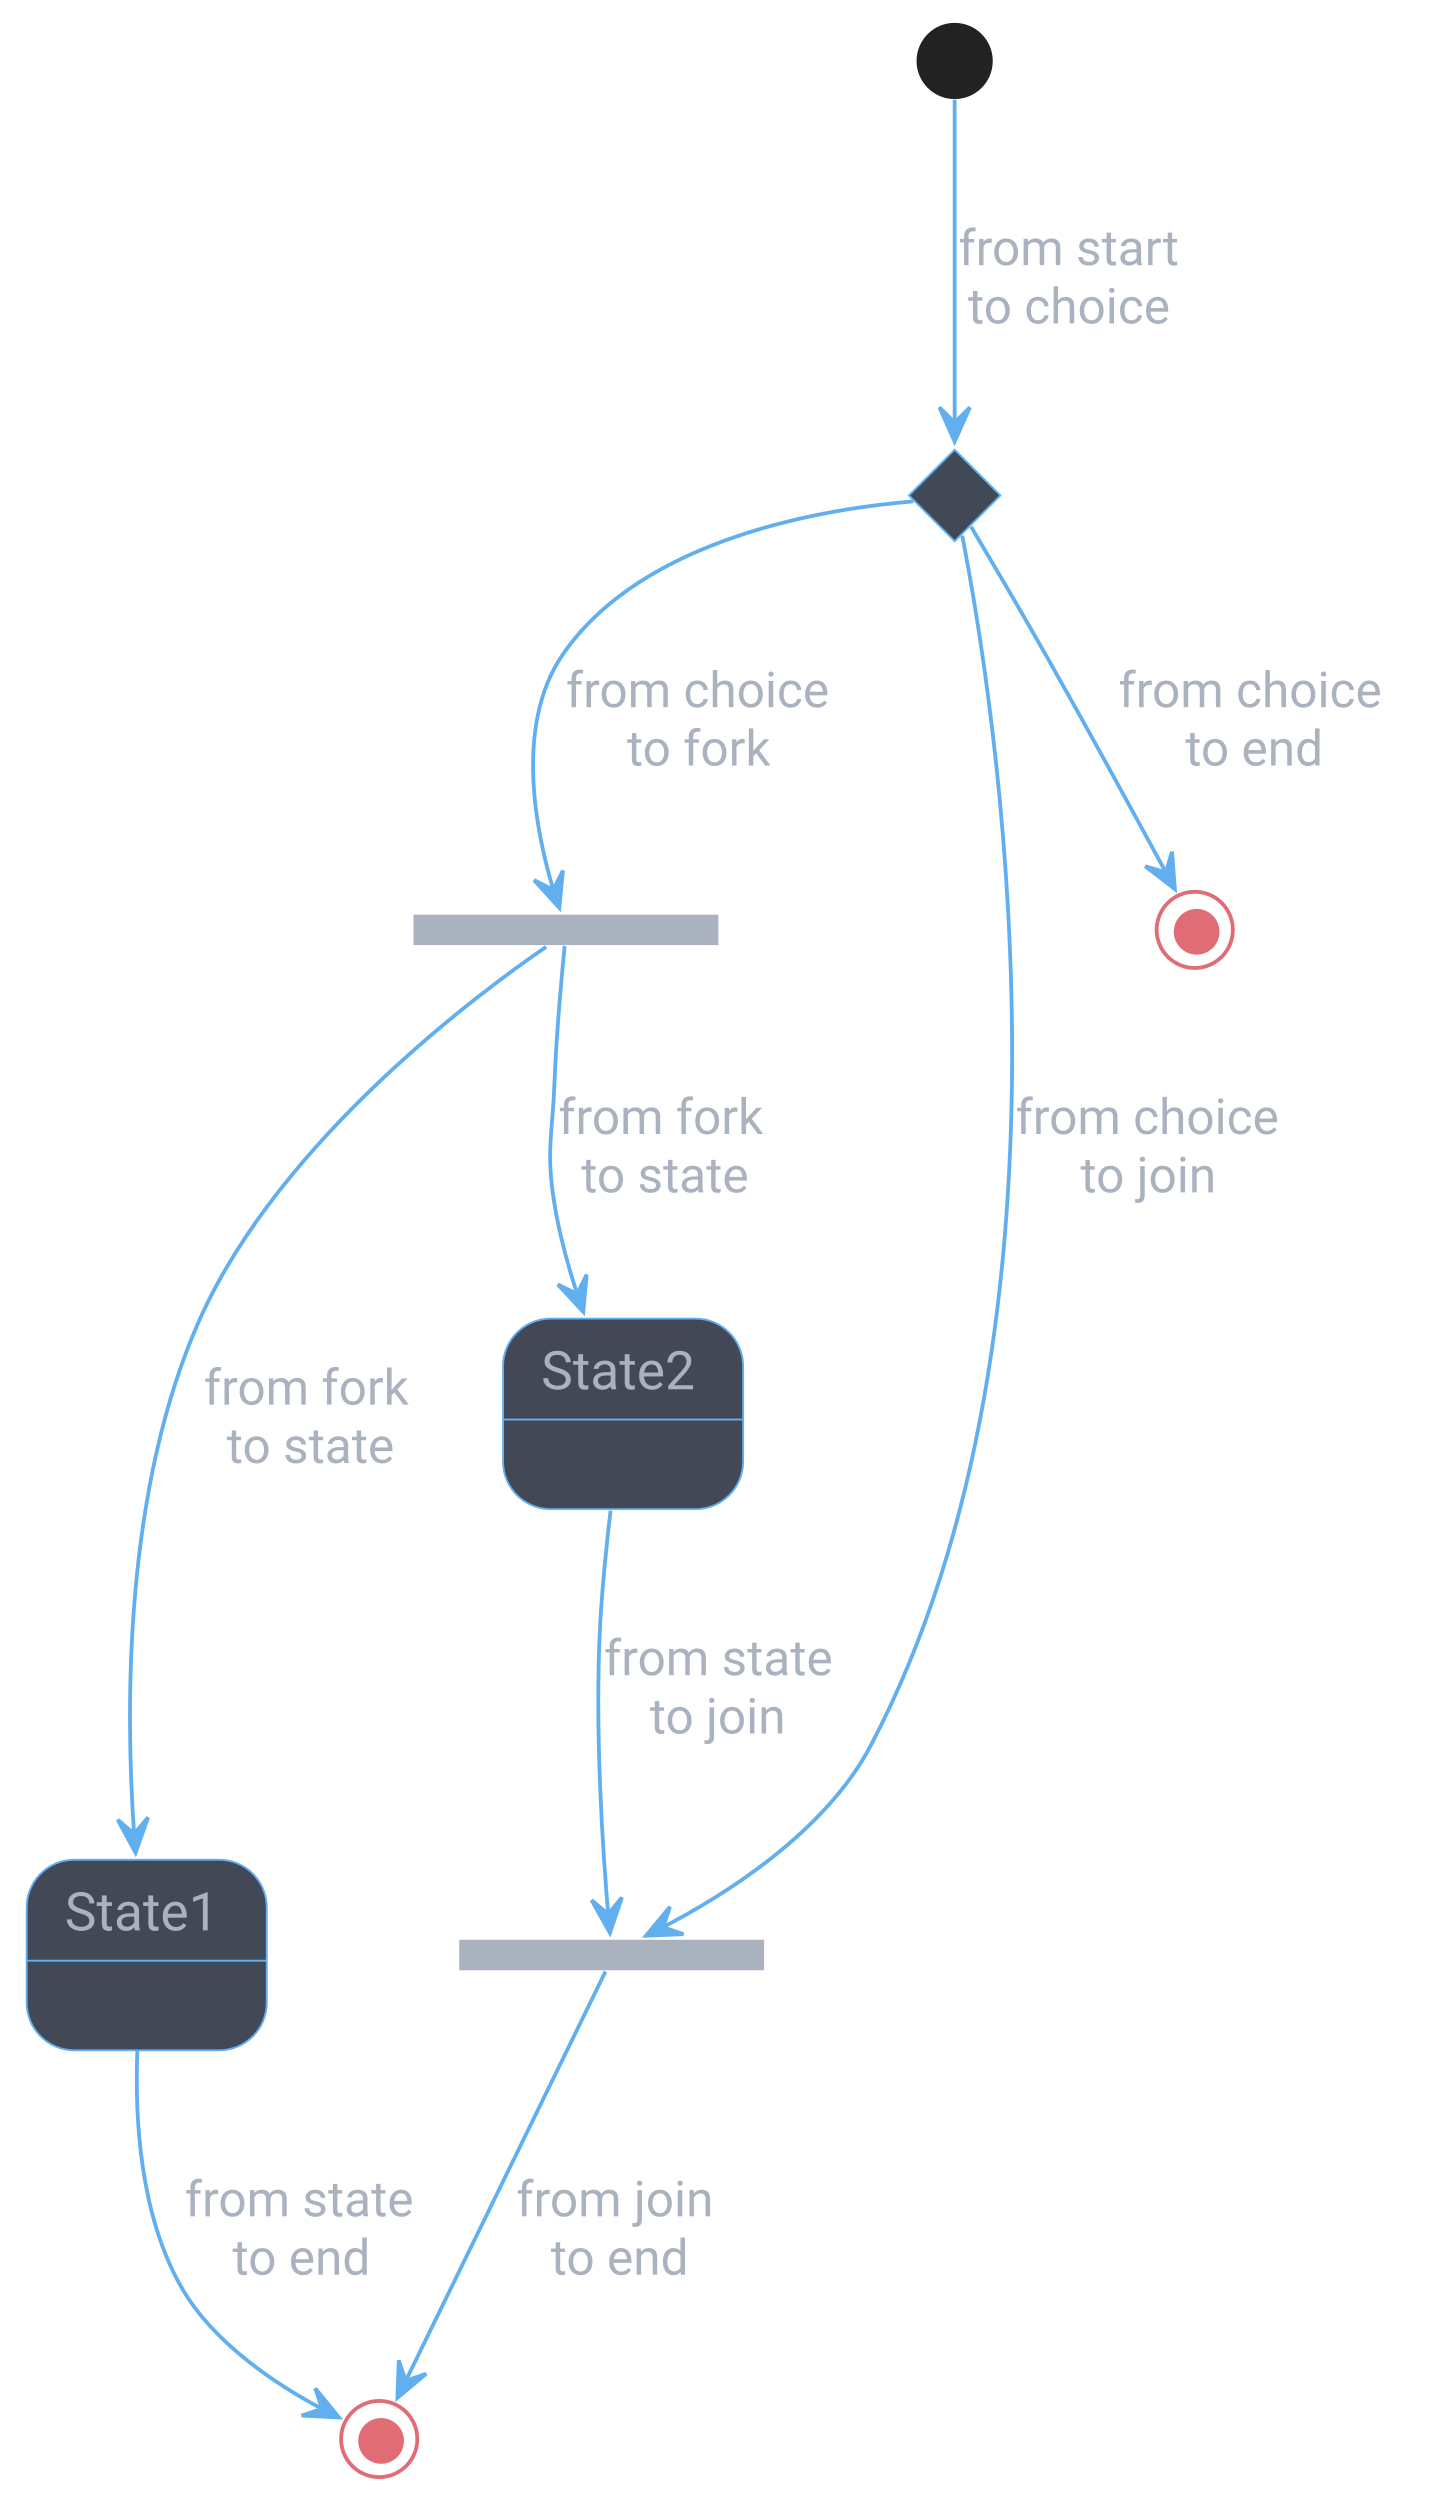
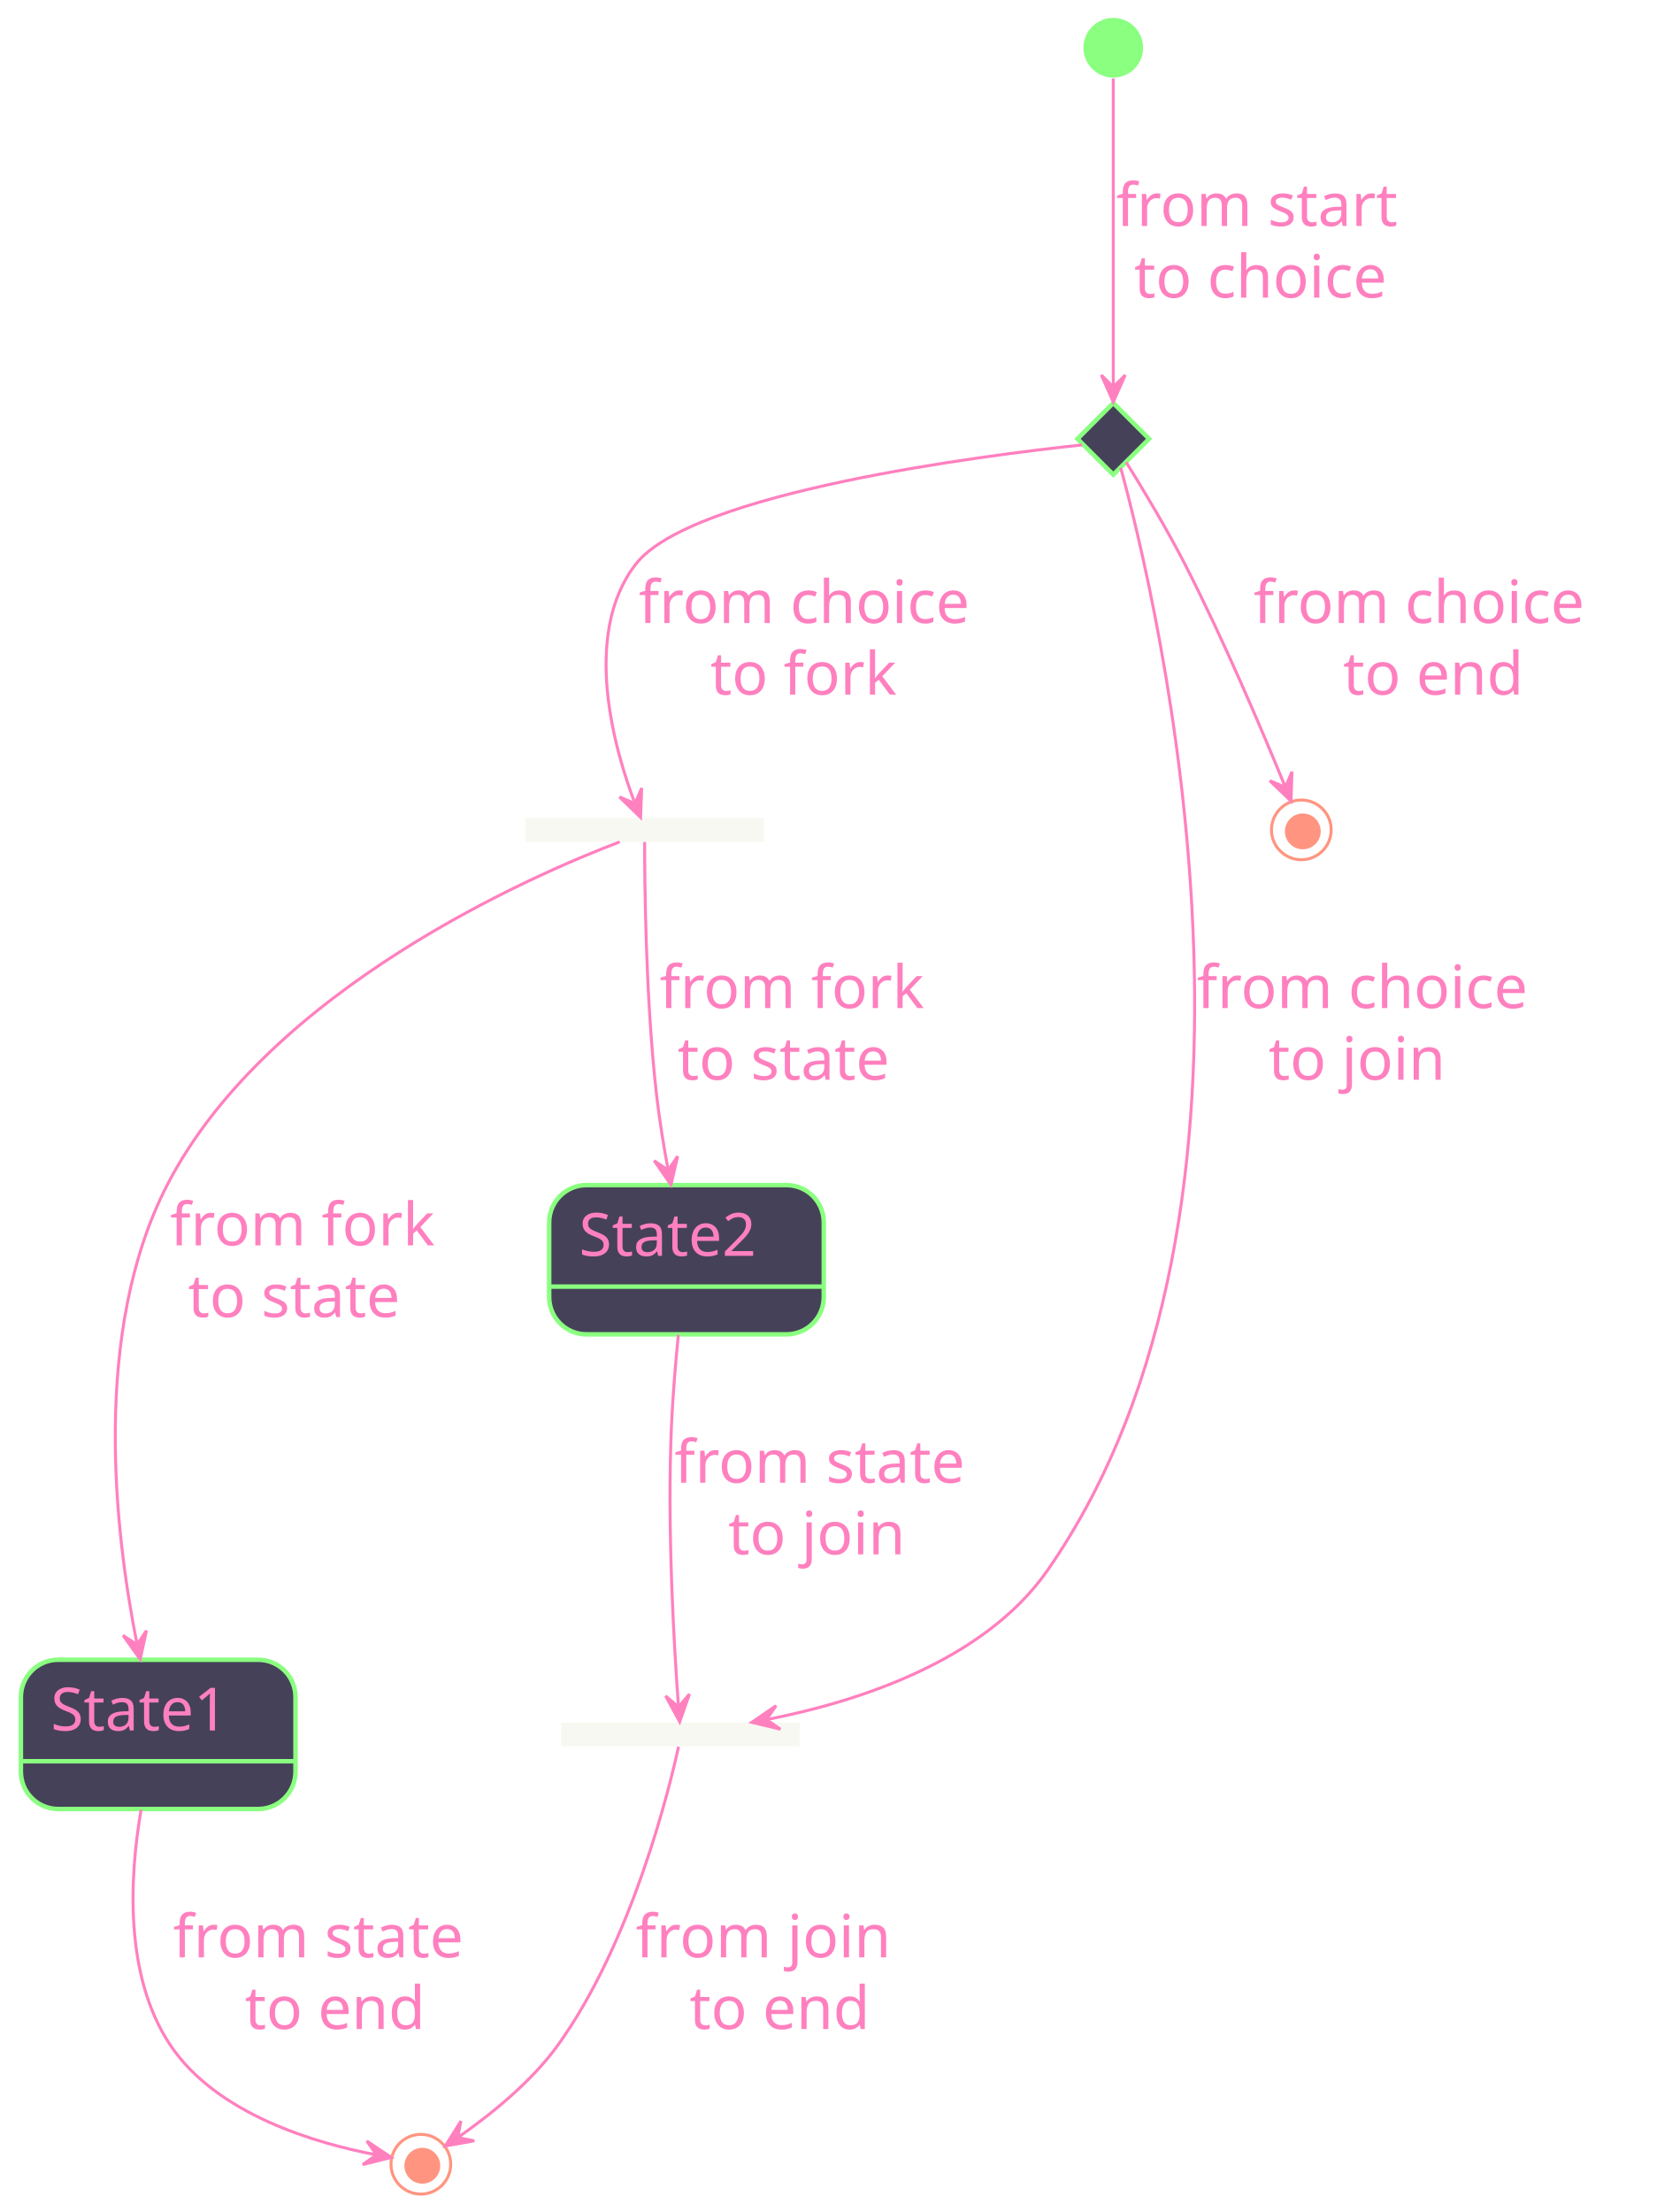
- <svg xmlns="http://www.w3.org/2000/svg" contentStyleType="text/css" height="656px" preserveAspectRatio="none" style="width:376px;height:656px;background:#282C34;" version="1.1" viewBox="0 0 376 656" width="376px" zoomAndPan="magnify">
+ <svg xmlns="http://www.w3.org/2000/svg" contentScriptType="application/ecmascript" contentStyleType="text/css" height="741px" preserveAspectRatio="none" style="width:560px;height:741px;background:#22212C;" version="1.1" viewBox="0 0 560 741" width="560px" zoomAndPan="magnify">
  <defs />
  <g>
-     <g id="elem_choice1">
-       <polygon fill="#424856" points="250.5,118,262.5,130,250.5,142,238.5,130,250.5,118" style="stroke:#61AFEF;stroke-width:0.5;" />
-     </g>
-     <rect fill="#ABB2BF" height="8" style="stroke:none;stroke-width:1.0;" width="80" x="108.5" y="240" />
-     <rect fill="#ABB2BF" height="8" style="stroke:none;stroke-width:1.0;" width="80" x="120.5" y="509" />
-     <ellipse cx="313.5" cy="244" fill="none" rx="10" ry="10" style="stroke:#E06C75;stroke-width:1.0;" />
-     <ellipse cx="314" cy="244.5" fill="#E06C75" rx="6" ry="6" style="stroke:none;stroke-width:1.0;" />
-     <ellipse cx="250.5" cy="16" fill="#222222" rx="10" ry="10" style="stroke:none;stroke-width:1.0;" />
+     <polygon fill="#454158" points="373,135,385,147,373,159,361,147,373,135" style="stroke:#8AFF80;stroke-width:1.5;" />
+     <rect fill="#F8F8F2" height="8" style="stroke:none;stroke-width:1.0;" width="80" x="176" y="274" />
+     <rect fill="#F8F8F2" height="8" style="stroke:none;stroke-width:1.0;" width="80" x="188" y="577" />
+     <ellipse cx="436" cy="278" rx="10" ry="10" style="stroke:#FF9580;stroke-width:1.0;fill:none;" />
+     <ellipse cx="436.5" cy="278.5" fill="#FF9580" rx="6" ry="6" style="stroke:none;stroke-width:1.0;" />
+     <ellipse cx="373" cy="16" fill="#8AFF80" rx="10" ry="10" style="stroke:none;stroke-width:1.0;" />
    <g id="State1">
-       <rect fill="#424856" height="50" rx="12.5" ry="12.5" style="stroke:#61AFEF;stroke-width:0.5;" width="63" x="7" y="488" />
-       <line style="stroke:#61AFEF;stroke-width:0.5;" x1="7" x2="70" y1="514.488" y2="514.488" />
-       <text fill="#ABB2BF" font-family="-apple-system, BlinkMacSystemFont, &quot;Segoe UI&quot;, Roboto, &quot;Helvetica Neue&quot;, Arial, &quot;Noto Sans&quot;, sans-serif, &quot;Apple Color Emoji&quot;, &quot;Segoe UI Emoji&quot;, &quot;Segoe UI Symbol&quot;, &quot;Noto Color Emoji&quot;" font-size="14" lengthAdjust="spacing" textLength="43" x="17" y="506.535">State1</text>
+       <rect fill="#454158" height="50" rx="12.5" ry="12.5" style="stroke:#8AFF80;stroke-width:1.5;" width="92" x="7" y="556" />
+       <line style="stroke:#8AFF80;stroke-width:1.5;" x1="7" x2="99" y1="590" y2="590" />
+       <text fill="#FF80BF" font-family="Fira Mono" font-size="20" lengthAdjust="spacing" textLength="72" x="17" y="579.7">State1</text>
    </g>
    <g id="State2">
-       <rect fill="#424856" height="50" rx="12.5" ry="12.5" style="stroke:#61AFEF;stroke-width:0.5;" width="63" x="132" y="346" />
-       <line style="stroke:#61AFEF;stroke-width:0.5;" x1="132" x2="195" y1="372.488" y2="372.488" />
-       <text fill="#ABB2BF" font-family="-apple-system, BlinkMacSystemFont, &quot;Segoe UI&quot;, Roboto, &quot;Helvetica Neue&quot;, Arial, &quot;Noto Sans&quot;, sans-serif, &quot;Apple Color Emoji&quot;, &quot;Segoe UI Emoji&quot;, &quot;Segoe UI Symbol&quot;, &quot;Noto Color Emoji&quot;" font-size="14" lengthAdjust="spacing" textLength="43" x="142" y="364.535">State2</text>
+       <rect fill="#454158" height="50" rx="12.5" ry="12.5" style="stroke:#8AFF80;stroke-width:1.5;" width="92" x="184" y="397" />
+       <line style="stroke:#8AFF80;stroke-width:1.5;" x1="184" x2="276" y1="431" y2="431" />
+       <text fill="#FF80BF" font-family="Fira Mono" font-size="20" lengthAdjust="spacing" textLength="72" x="194" y="420.7">State2</text>
    </g>
-     <ellipse cx="99.5" cy="640" fill="none" rx="10" ry="10" style="stroke:#E06C75;stroke-width:1.0;" />
-     <ellipse cx="100" cy="640.5" fill="#E06C75" rx="6" ry="6" style="stroke:none;stroke-width:1.0;" />
-     <g id="link_*start_choice1">
-       <path d="M250.5,26.17 C250.5,44.69 250.5,86.9 250.5,111.08 " fill="none" id="*start-to-choice1" style="stroke:#61AFEF;stroke-width:1.0;" />
-       <polygon fill="#61AFEF" points="250.5,115.88,254.5,106.88,250.5,110.88,246.5,106.88,250.5,115.88" style="stroke:#61AFEF;stroke-width:1.0;" />
-       <text fill="#ABB2BF" font-family="-apple-system, BlinkMacSystemFont, &quot;Segoe UI&quot;, Roboto, &quot;Helvetica Neue&quot;, Arial, &quot;Noto Sans&quot;, sans-serif, &quot;Apple Color Emoji&quot;, &quot;Segoe UI Emoji&quot;, &quot;Segoe UI Symbol&quot;, &quot;Noto Color Emoji&quot;" font-size="13" lengthAdjust="spacing" textLength="63" x="251.5" y="69.568">from start</text>
-       <text fill="#ABB2BF" font-family="-apple-system, BlinkMacSystemFont, &quot;Segoe UI&quot;, Roboto, &quot;Helvetica Neue&quot;, Arial, &quot;Noto Sans&quot;, sans-serif, &quot;Apple Color Emoji&quot;, &quot;Segoe UI Emoji&quot;, &quot;Segoe UI Symbol&quot;, &quot;Noto Color Emoji&quot;" font-size="13" lengthAdjust="spacing" textLength="58" x="254" y="84.879">to choice</text>
-     </g>
-     <g id="link_choice1_fork1">
-       <path d="M239.67,131.56 C217.8,133.33 168.67,140.78 147.5,172 C134.77,190.76 140.85,219.21 145.28,233.74 " fill="none" id="choice1-to-fork1" style="stroke:#61AFEF;stroke-width:1.0;" />
-       <polygon fill="#61AFEF" points="146.76,238.22,147.726,228.419,145.187,233.474,140.132,230.935,146.76,238.22" style="stroke:#61AFEF;stroke-width:1.0;" />
-       <text fill="#ABB2BF" font-family="-apple-system, BlinkMacSystemFont, &quot;Segoe UI&quot;, Roboto, &quot;Helvetica Neue&quot;, Arial, &quot;Noto Sans&quot;, sans-serif, &quot;Apple Color Emoji&quot;, &quot;Segoe UI Emoji&quot;, &quot;Segoe UI Symbol&quot;, &quot;Noto Color Emoji&quot;" font-size="13" lengthAdjust="spacing" textLength="75" x="148.5" y="185.568">from choice</text>
-       <text fill="#ABB2BF" font-family="-apple-system, BlinkMacSystemFont, &quot;Segoe UI&quot;, Roboto, &quot;Helvetica Neue&quot;, Arial, &quot;Noto Sans&quot;, sans-serif, &quot;Apple Color Emoji&quot;, &quot;Segoe UI Emoji&quot;, &quot;Segoe UI Symbol&quot;, &quot;Noto Color Emoji&quot;" font-size="13" lengthAdjust="spacing" textLength="43" x="164.5" y="200.879">to fork</text>
-     </g>
-     <g id="link_choice1_join2">
-       <path d="M252.49,140.57 C260.52,181.65 287.34,345.91 228.5,458 C216.39,481.06 189.65,497.59 173.55,505.9 " fill="none" id="choice1-to-join2" style="stroke:#61AFEF;stroke-width:1.0;" />
-       <polygon fill="#61AFEF" points="169.5,507.92,179.341,507.523,173.983,505.707,175.8,500.349,169.5,507.92" style="stroke:#61AFEF;stroke-width:1.0;" />
-       <text fill="#ABB2BF" font-family="-apple-system, BlinkMacSystemFont, &quot;Segoe UI&quot;, Roboto, &quot;Helvetica Neue&quot;, Arial, &quot;Noto Sans&quot;, sans-serif, &quot;Apple Color Emoji&quot;, &quot;Segoe UI Emoji&quot;, &quot;Segoe UI Symbol&quot;, &quot;Noto Color Emoji&quot;" font-size="13" lengthAdjust="spacing" textLength="75" x="266.5" y="297.568">from choice</text>
-       <text fill="#ABB2BF" font-family="-apple-system, BlinkMacSystemFont, &quot;Segoe UI&quot;, Roboto, &quot;Helvetica Neue&quot;, Arial, &quot;Noto Sans&quot;, sans-serif, &quot;Apple Color Emoji&quot;, &quot;Segoe UI Emoji&quot;, &quot;Segoe UI Symbol&quot;, &quot;Noto Color Emoji&quot;" font-size="13" lengthAdjust="spacing" textLength="41" x="283.5" y="312.879">to join</text>
-     </g>
-     <g id="link_choice1_end3">
-       <path d="M254.81,138.22 C259.66,146.39 267.75,160.09 274.5,172 C285.67,191.69 298.22,214.7 305.99,229.06 " fill="none" id="choice1-to-end3" style="stroke:#61AFEF;stroke-width:1.0;" />
-       <polygon fill="#61AFEF" points="308.29,233.32,307.541,223.5,305.918,228.919,300.499,227.295,308.29,233.32" style="stroke:#61AFEF;stroke-width:1.0;" />
-       <text fill="#ABB2BF" font-family="-apple-system, BlinkMacSystemFont, &quot;Segoe UI&quot;, Roboto, &quot;Helvetica Neue&quot;, Arial, &quot;Noto Sans&quot;, sans-serif, &quot;Apple Color Emoji&quot;, &quot;Segoe UI Emoji&quot;, &quot;Segoe UI Symbol&quot;, &quot;Noto Color Emoji&quot;" font-size="13" lengthAdjust="spacing" textLength="75" x="293.5" y="185.568">from choice</text>
-       <text fill="#ABB2BF" font-family="-apple-system, BlinkMacSystemFont, &quot;Segoe UI&quot;, Roboto, &quot;Helvetica Neue&quot;, Arial, &quot;Noto Sans&quot;, sans-serif, &quot;Apple Color Emoji&quot;, &quot;Segoe UI Emoji&quot;, &quot;Segoe UI Symbol&quot;, &quot;Noto Color Emoji&quot;" font-size="13" lengthAdjust="spacing" textLength="40" x="311" y="200.879">to end</text>
-     </g>
-     <g id="link_fork1_State1">
-       <path d="M143.31,248.45 C126.54,259.93 73.71,298.77 52.5,346 C32.76,389.96 32.78,447.02 35.21,481.51 " fill="none" id="fork1-to-State1" style="stroke:#61AFEF;stroke-width:1.0;" />
-       <polygon fill="#61AFEF" points="35.57,486.16,38.864,476.878,35.184,481.175,30.888,477.495,35.57,486.16" style="stroke:#61AFEF;stroke-width:1.0;" />
-       <text fill="#ABB2BF" font-family="-apple-system, BlinkMacSystemFont, &quot;Segoe UI&quot;, Roboto, &quot;Helvetica Neue&quot;, Arial, &quot;Noto Sans&quot;, sans-serif, &quot;Apple Color Emoji&quot;, &quot;Segoe UI Emoji&quot;, &quot;Segoe UI Symbol&quot;, &quot;Noto Color Emoji&quot;" font-size="13" lengthAdjust="spacing" textLength="60" x="53.5" y="368.568">from fork</text>
-       <text fill="#ABB2BF" font-family="-apple-system, BlinkMacSystemFont, &quot;Segoe UI&quot;, Roboto, &quot;Helvetica Neue&quot;, Arial, &quot;Noto Sans&quot;, sans-serif, &quot;Apple Color Emoji&quot;, &quot;Segoe UI Emoji&quot;, &quot;Segoe UI Symbol&quot;, &quot;Noto Color Emoji&quot;" font-size="13" lengthAdjust="spacing" textLength="48" x="59.5" y="383.879">to state</text>
-     </g>
-     <g id="link_fork1_State2">
-       <path d="M148.17,248.23 C147.5,254.9 146.01,270.7 145.5,284 C144.95,298.21 143.22,301.96 145.5,316 C146.79,323.93 149.07,332.27 151.59,339.95 " fill="none" id="fork1-to-State2" style="stroke:#61AFEF;stroke-width:1.0;" />
-       <polygon fill="#61AFEF" points="153.06,344.26,153.938,334.45,151.445,339.528,146.367,337.035,153.06,344.26" style="stroke:#61AFEF;stroke-width:1.0;" />
-       <text fill="#ABB2BF" font-family="-apple-system, BlinkMacSystemFont, &quot;Segoe UI&quot;, Roboto, &quot;Helvetica Neue&quot;, Arial, &quot;Noto Sans&quot;, sans-serif, &quot;Apple Color Emoji&quot;, &quot;Segoe UI Emoji&quot;, &quot;Segoe UI Symbol&quot;, &quot;Noto Color Emoji&quot;" font-size="13" lengthAdjust="spacing" textLength="60" x="146.5" y="297.568">from fork</text>
-       <text fill="#ABB2BF" font-family="-apple-system, BlinkMacSystemFont, &quot;Segoe UI&quot;, Roboto, &quot;Helvetica Neue&quot;, Arial, &quot;Noto Sans&quot;, sans-serif, &quot;Apple Color Emoji&quot;, &quot;Segoe UI Emoji&quot;, &quot;Segoe UI Symbol&quot;, &quot;Noto Color Emoji&quot;" font-size="13" lengthAdjust="spacing" textLength="48" x="152.5" y="312.879">to state</text>
-     </g>
-     <g id="link_State2_join2">
-       <path d="M160.21,396.41 C159.11,405.66 158.04,416.3 157.5,426 C155.97,453.69 158.23,486.44 159.6,502.35 " fill="none" id="State2-to-join2" style="stroke:#61AFEF;stroke-width:1.0;" />
-       <polygon fill="#61AFEF" points="160.04,507.21,163.202,497.882,159.583,502.231,155.235,498.613,160.04,507.21" style="stroke:#61AFEF;stroke-width:1.0;" />
-       <text fill="#ABB2BF" font-family="-apple-system, BlinkMacSystemFont, &quot;Segoe UI&quot;, Roboto, &quot;Helvetica Neue&quot;, Arial, &quot;Noto Sans&quot;, sans-serif, &quot;Apple Color Emoji&quot;, &quot;Segoe UI Emoji&quot;, &quot;Segoe UI Symbol&quot;, &quot;Noto Color Emoji&quot;" font-size="13" lengthAdjust="spacing" textLength="65" x="158.5" y="439.568">from state</text>
-       <text fill="#ABB2BF" font-family="-apple-system, BlinkMacSystemFont, &quot;Segoe UI&quot;, Roboto, &quot;Helvetica Neue&quot;, Arial, &quot;Noto Sans&quot;, sans-serif, &quot;Apple Color Emoji&quot;, &quot;Segoe UI Emoji&quot;, &quot;Segoe UI Symbol&quot;, &quot;Noto Color Emoji&quot;" font-size="13" lengthAdjust="spacing" textLength="41" x="170.5" y="454.879">to join</text>
-     </g>
-     <g id="link_State1_*end">
-       <path d="M36.04,538.18 C35.32,556.33 36.84,581.19 47.5,600 C55.92,614.85 72.54,625.76 84.73,632.21 " fill="none" id="State1-to-*end" style="stroke:#61AFEF;stroke-width:1.0;" />
-       <polygon fill="#61AFEF" points="88.96,634.34,82.738,626.705,84.499,632.081,79.124,633.842,88.96,634.34" style="stroke:#61AFEF;stroke-width:1.0;" />
-       <text fill="#ABB2BF" font-family="-apple-system, BlinkMacSystemFont, &quot;Segoe UI&quot;, Roboto, &quot;Helvetica Neue&quot;, Arial, &quot;Noto Sans&quot;, sans-serif, &quot;Apple Color Emoji&quot;, &quot;Segoe UI Emoji&quot;, &quot;Segoe UI Symbol&quot;, &quot;Noto Color Emoji&quot;" font-size="13" lengthAdjust="spacing" textLength="65" x="48.5" y="581.568">from state</text>
-       <text fill="#ABB2BF" font-family="-apple-system, BlinkMacSystemFont, &quot;Segoe UI&quot;, Roboto, &quot;Helvetica Neue&quot;, Arial, &quot;Noto Sans&quot;, sans-serif, &quot;Apple Color Emoji&quot;, &quot;Segoe UI Emoji&quot;, &quot;Segoe UI Symbol&quot;, &quot;Noto Color Emoji&quot;" font-size="13" lengthAdjust="spacing" textLength="40" x="61" y="596.879">to end</text>
-     </g>
-     <g id="link_join2_*end">
-       <path d="M158.87,517.34 C151.4,532.64 120.27,596.43 106.32,625.03 " fill="none" id="join2-to-*end" style="stroke:#61AFEF;stroke-width:1.0;" />
-       <polygon fill="#61AFEF" points="104.28,629.2,111.826,622.871,106.476,624.708,104.639,619.358,104.28,629.2" style="stroke:#61AFEF;stroke-width:1.0;" />
-       <text fill="#ABB2BF" font-family="-apple-system, BlinkMacSystemFont, &quot;Segoe UI&quot;, Roboto, &quot;Helvetica Neue&quot;, Arial, &quot;Noto Sans&quot;, sans-serif, &quot;Apple Color Emoji&quot;, &quot;Segoe UI Emoji&quot;, &quot;Segoe UI Symbol&quot;, &quot;Noto Color Emoji&quot;" font-size="13" lengthAdjust="spacing" textLength="58" x="135.5" y="581.568">from join</text>
-       <text fill="#ABB2BF" font-family="-apple-system, BlinkMacSystemFont, &quot;Segoe UI&quot;, Roboto, &quot;Helvetica Neue&quot;, Arial, &quot;Noto Sans&quot;, sans-serif, &quot;Apple Color Emoji&quot;, &quot;Segoe UI Emoji&quot;, &quot;Segoe UI Symbol&quot;, &quot;Noto Color Emoji&quot;" font-size="13" lengthAdjust="spacing" textLength="40" x="144.5" y="596.879">to end</text>
-     </g>
+     <ellipse cx="141" cy="725" rx="10" ry="10" style="stroke:#FF9580;stroke-width:1.0;fill:none;" />
+     <ellipse cx="141.5" cy="725.5" fill="#FF9580" rx="6" ry="6" style="stroke:none;stroke-width:1.0;" />
+     <path d="M373,26.28 C373,47.94 373,102.1 373,129.52 " fill="none" id="*start-to-choice1" style="stroke:#FF80BF;stroke-width:1.0;" />
+     <polygon fill="#FF80BF" points="373,134.64,377,125.64,373,129.64,369,125.64,373,134.64" style="stroke:#FF80BF;stroke-width:1.0;" />
+     <text fill="#FF80BF" font-family="Fira Mono" font-size="20" lengthAdjust="spacing" textLength="120" x="374" y="75.7">from start</text>
+     <text fill="#FF80BF" font-family="Fira Mono" font-size="20" lengthAdjust="spacing" textLength="108" x="380" y="99.7">to choice</text>
+     <path d="M362.56,149.04 C330.05,152.51 231.72,164.87 213,189 C194.48,212.87 206.34,252.34 212.72,269.09 " fill="none" id="choice1-to-fork1" style="stroke:#FF80BF;stroke-width:1.0;" />
+     <polygon fill="#FF80BF" points="214.62,273.84,214.991,263.998,212.763,269.198,207.564,266.969,214.62,273.84" style="stroke:#FF80BF;stroke-width:1.0;" />
+     <text fill="#FF80BF" font-family="Fira Mono" font-size="20" lengthAdjust="spacing" textLength="132" x="214" y="208.7">from choice</text>
+     <text fill="#FF80BF" font-family="Fira Mono" font-size="20" lengthAdjust="spacing" textLength="84" x="238" y="232.7">to fork</text>
+     <path d="M375.5,156.74 C387.6,201.03 436.19,403.49 351,526 C329.5,556.91 286.2,570.31 257.14,575.99 " fill="none" id="choice1-to-join2" style="stroke:#FF80BF;stroke-width:1.0;" />
+     <polygon fill="#FF80BF" points="251.89,576.97,261.469,579.261,256.806,576.058,260.009,571.395,251.89,576.97" style="stroke:#FF80BF;stroke-width:1.0;" />
+     <text fill="#FF80BF" font-family="Fira Mono" font-size="20" lengthAdjust="spacing" textLength="132" x="401" y="337.7">from choice</text>
+     <text fill="#FF80BF" font-family="Fira Mono" font-size="20" lengthAdjust="spacing" textLength="84" x="425" y="361.7">to join</text>
+     <path d="M377.32,154.83 C382.32,162.86 390.68,176.67 397,189 C410.19,214.74 423.37,245.91 430.53,263.39 " fill="none" id="choice1-to-end3" style="stroke:#FF80BF;stroke-width:1.0;" />
+     <polygon fill="#FF80BF" points="432.55,268.36,432.859,258.516,430.663,263.729,425.45,261.534,432.55,268.36" style="stroke:#FF80BF;stroke-width:1.0;" />
+     <text fill="#FF80BF" font-family="Fira Mono" font-size="20" lengthAdjust="spacing" textLength="132" x="420" y="208.7">from choice</text>
+     <text fill="#FF80BF" font-family="Fira Mono" font-size="20" lengthAdjust="spacing" textLength="72" x="450" y="232.7">to end</text>
+     <path d="M207.62,282.03 C179.74,292.64 90,331.04 56,397 C30.65,446.2 38.4,513.16 45.95,550.94 " fill="none" id="fork1-to-State1" style="stroke:#FF80BF;stroke-width:1.0;" />
+     <polygon fill="#FF80BF" points="46.97,555.85,49.063,546.226,45.956,550.954,41.229,547.848,46.97,555.85" style="stroke:#FF80BF;stroke-width:1.0;" />
+     <text fill="#FF80BF" font-family="Fira Mono" font-size="20" lengthAdjust="spacing" textLength="108" x="57" y="417.2">from fork</text>
+     <text fill="#FF80BF" font-family="Fira Mono" font-size="20" lengthAdjust="spacing" textLength="96" x="63" y="441.2">to state</text>
+     <path d="M215.99,282.05 C215.97,293.35 216.2,333.88 220,367 C220.94,375.16 222.37,383.94 223.87,392 " fill="none" id="fork1-to-State2" style="stroke:#FF80BF;stroke-width:1.0;" />
+     <polygon fill="#FF80BF" points="224.81,396.91,227.042,387.317,223.868,392,219.186,388.825,224.81,396.91" style="stroke:#FF80BF;stroke-width:1.0;" />
+     <text fill="#FF80BF" font-family="Fira Mono" font-size="20" lengthAdjust="spacing" textLength="108" x="221" y="337.7">from fork</text>
+     <text fill="#FF80BF" font-family="Fira Mono" font-size="20" lengthAdjust="spacing" textLength="96" x="227" y="361.7">to state</text>
+     <path d="M227.28,447.16 C226.36,456.47 225.45,467.22 225,477 C223.38,512.01 226,553.77 227.31,571.43 " fill="none" id="State2-to-join2" style="stroke:#FF80BF;stroke-width:1.0;" />
+     <polygon fill="#FF80BF" points="227.73,576.79,230.997,567.499,227.33,571.806,223.023,568.139,227.73,576.79" style="stroke:#FF80BF;stroke-width:1.0;" />
+     <text fill="#FF80BF" font-family="Fira Mono" font-size="20" lengthAdjust="spacing" textLength="120" x="226" y="496.7">from state</text>
+     <text fill="#FF80BF" font-family="Fira Mono" font-size="20" lengthAdjust="spacing" textLength="84" x="244" y="520.7">to join</text>
+     <path d="M47.27,606.23 C43.43,628.6 41.53,661.76 57,685 C72.64,708.49 106.31,718.1 125.95,721.82 " fill="none" id="State1-to-*end" style="stroke:#FF80BF;stroke-width:1.0;" />
+     <polygon fill="#FF80BF" points="131.08,722.72,122.901,717.233,126.154,721.861,121.527,725.114,131.08,722.72" style="stroke:#FF80BF;stroke-width:1.0;" />
+     <text fill="#FF80BF" font-family="Fira Mono" font-size="20" lengthAdjust="spacing" textLength="120" x="58" y="655.7">from state</text>
+     <text fill="#FF80BF" font-family="Fira Mono" font-size="20" lengthAdjust="spacing" textLength="72" x="82" y="679.7">to end</text>
+     <path d="M227.34,585.13 C224.46,598.33 211.94,650.3 187,685 C177.89,697.68 163.78,708.82 153.59,715.92 " fill="none" id="join2-to-*end" style="stroke:#FF80BF;stroke-width:1.0;" />
+     <polygon fill="#FF80BF" points="149.21,718.88,158.906,717.154,153.353,716.08,154.427,710.526,149.21,718.88" style="stroke:#FF80BF;stroke-width:1.0;" />
+     <text fill="#FF80BF" font-family="Fira Mono" font-size="20" lengthAdjust="spacing" textLength="108" x="213" y="655.7">from join</text>
+     <text fill="#FF80BF" font-family="Fira Mono" font-size="20" lengthAdjust="spacing" textLength="72" x="231" y="679.7">to end</text>
  </g>
</svg>
